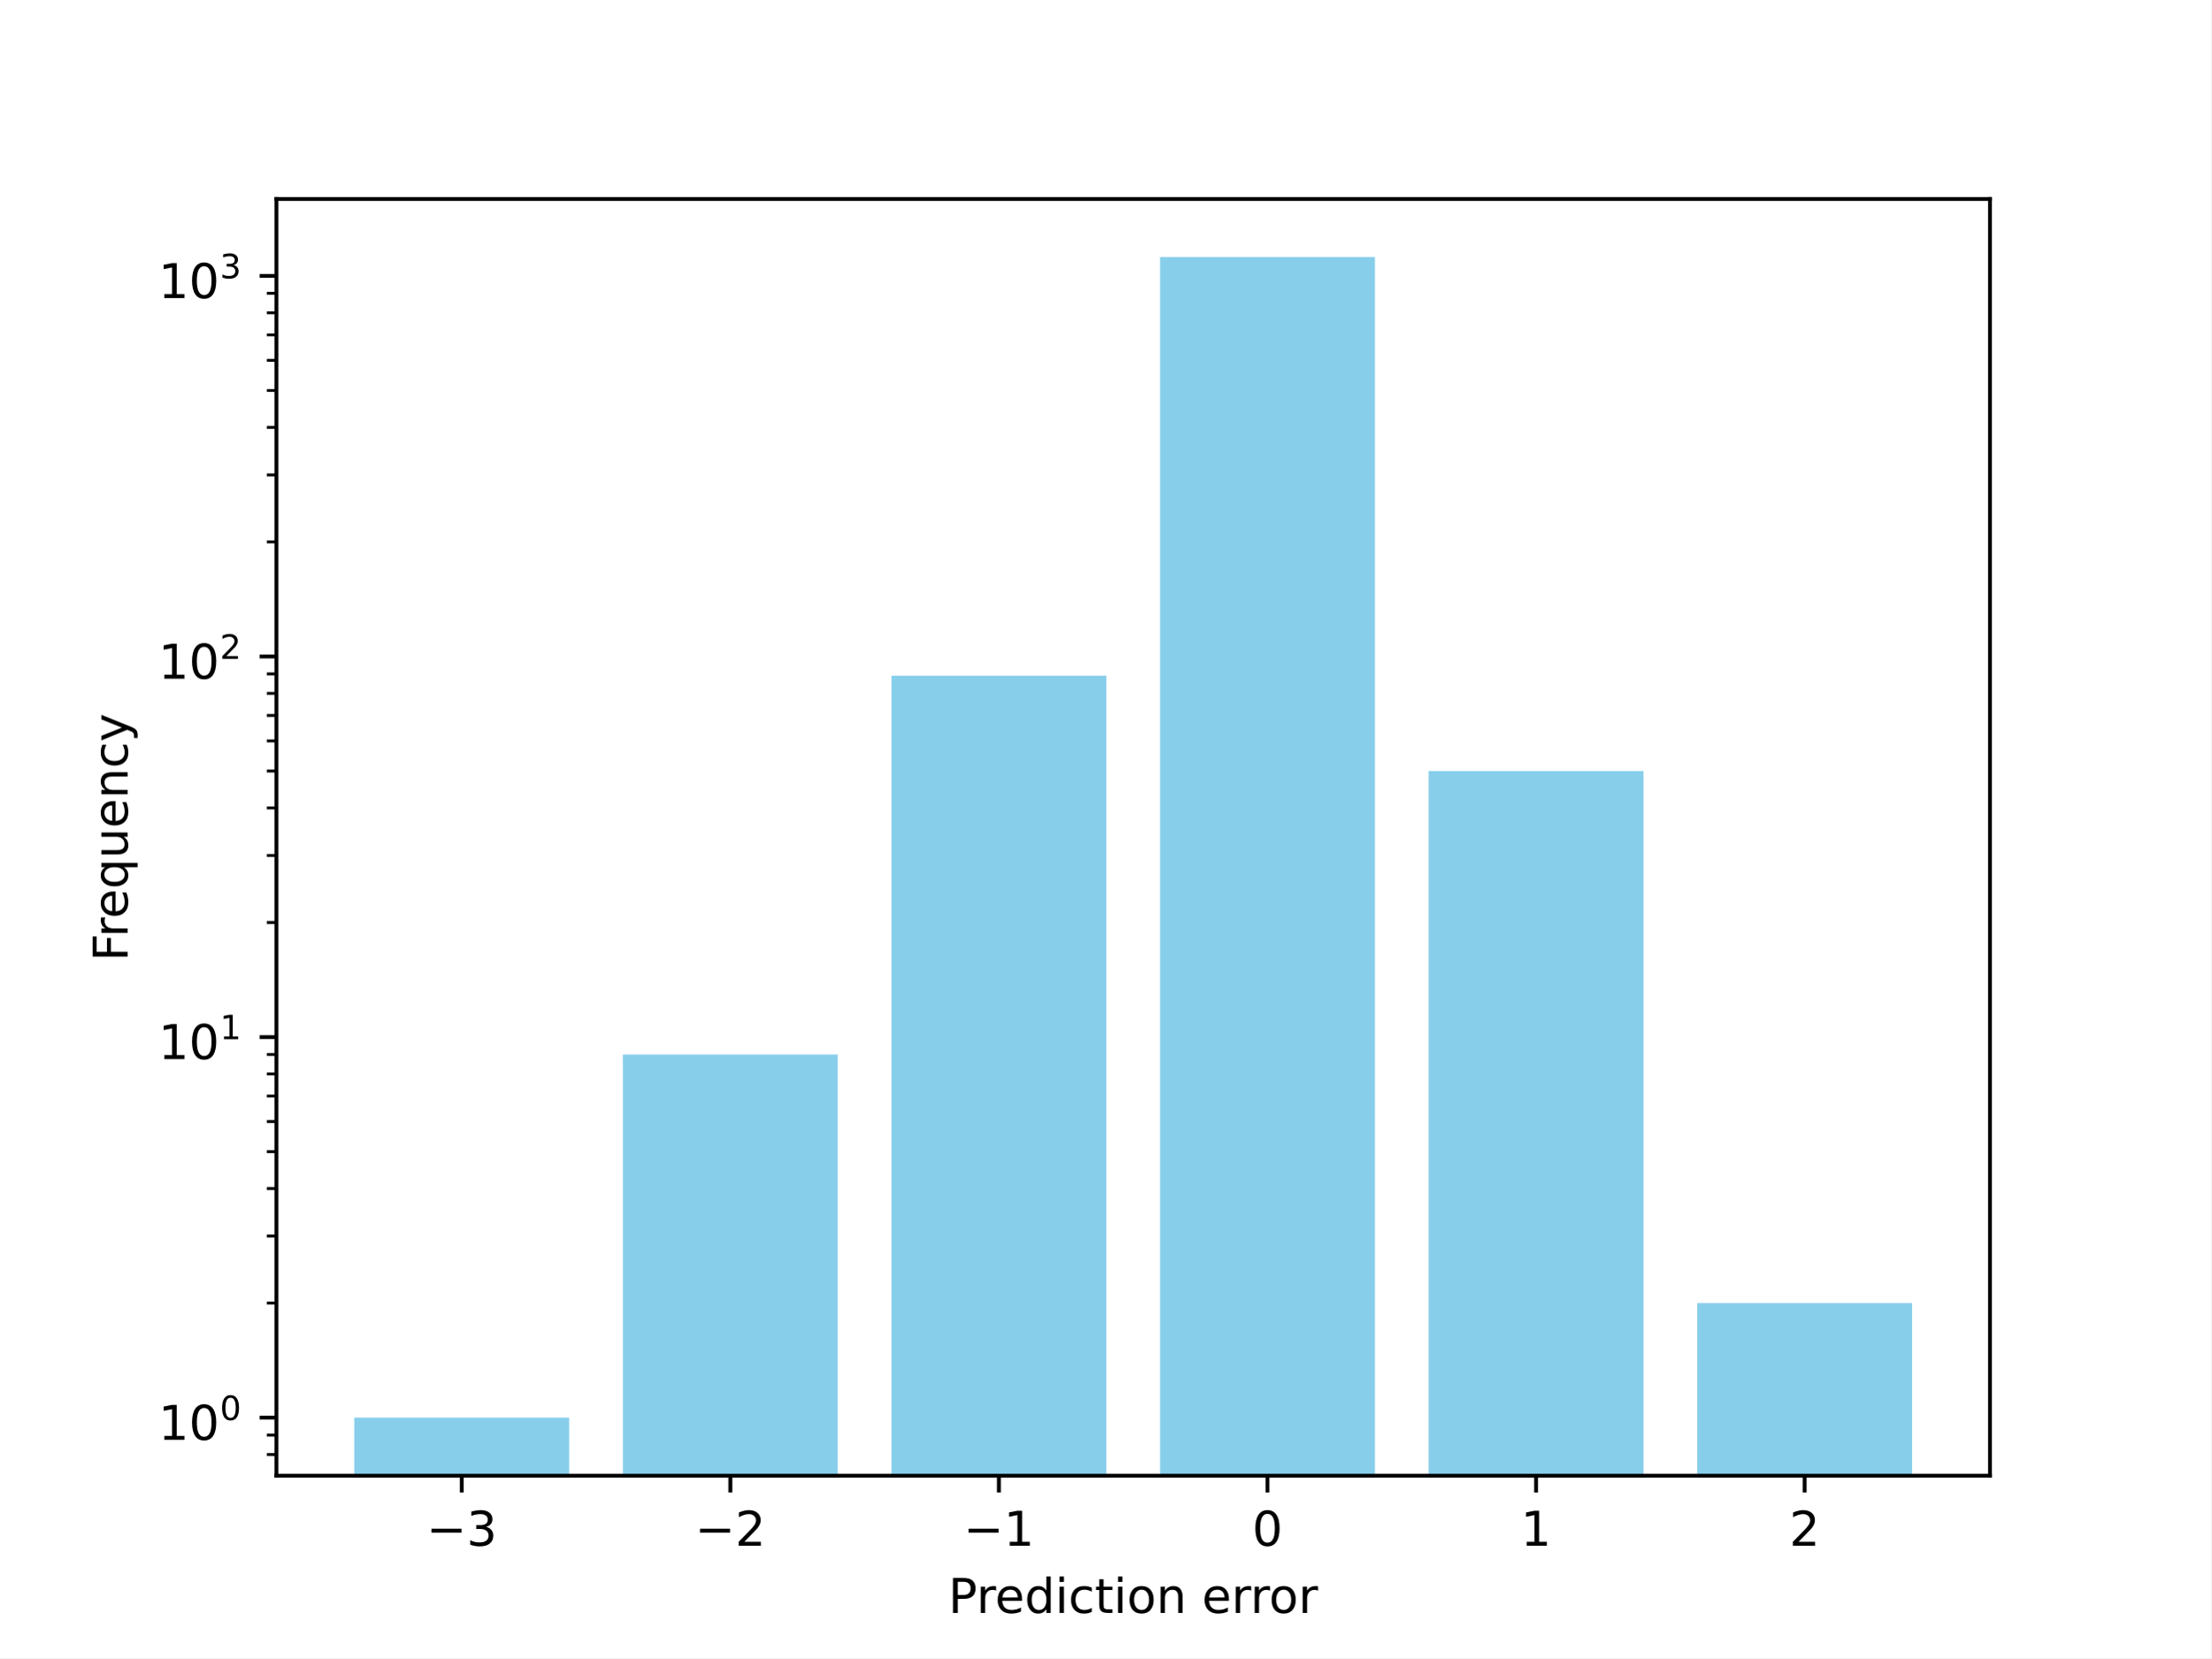
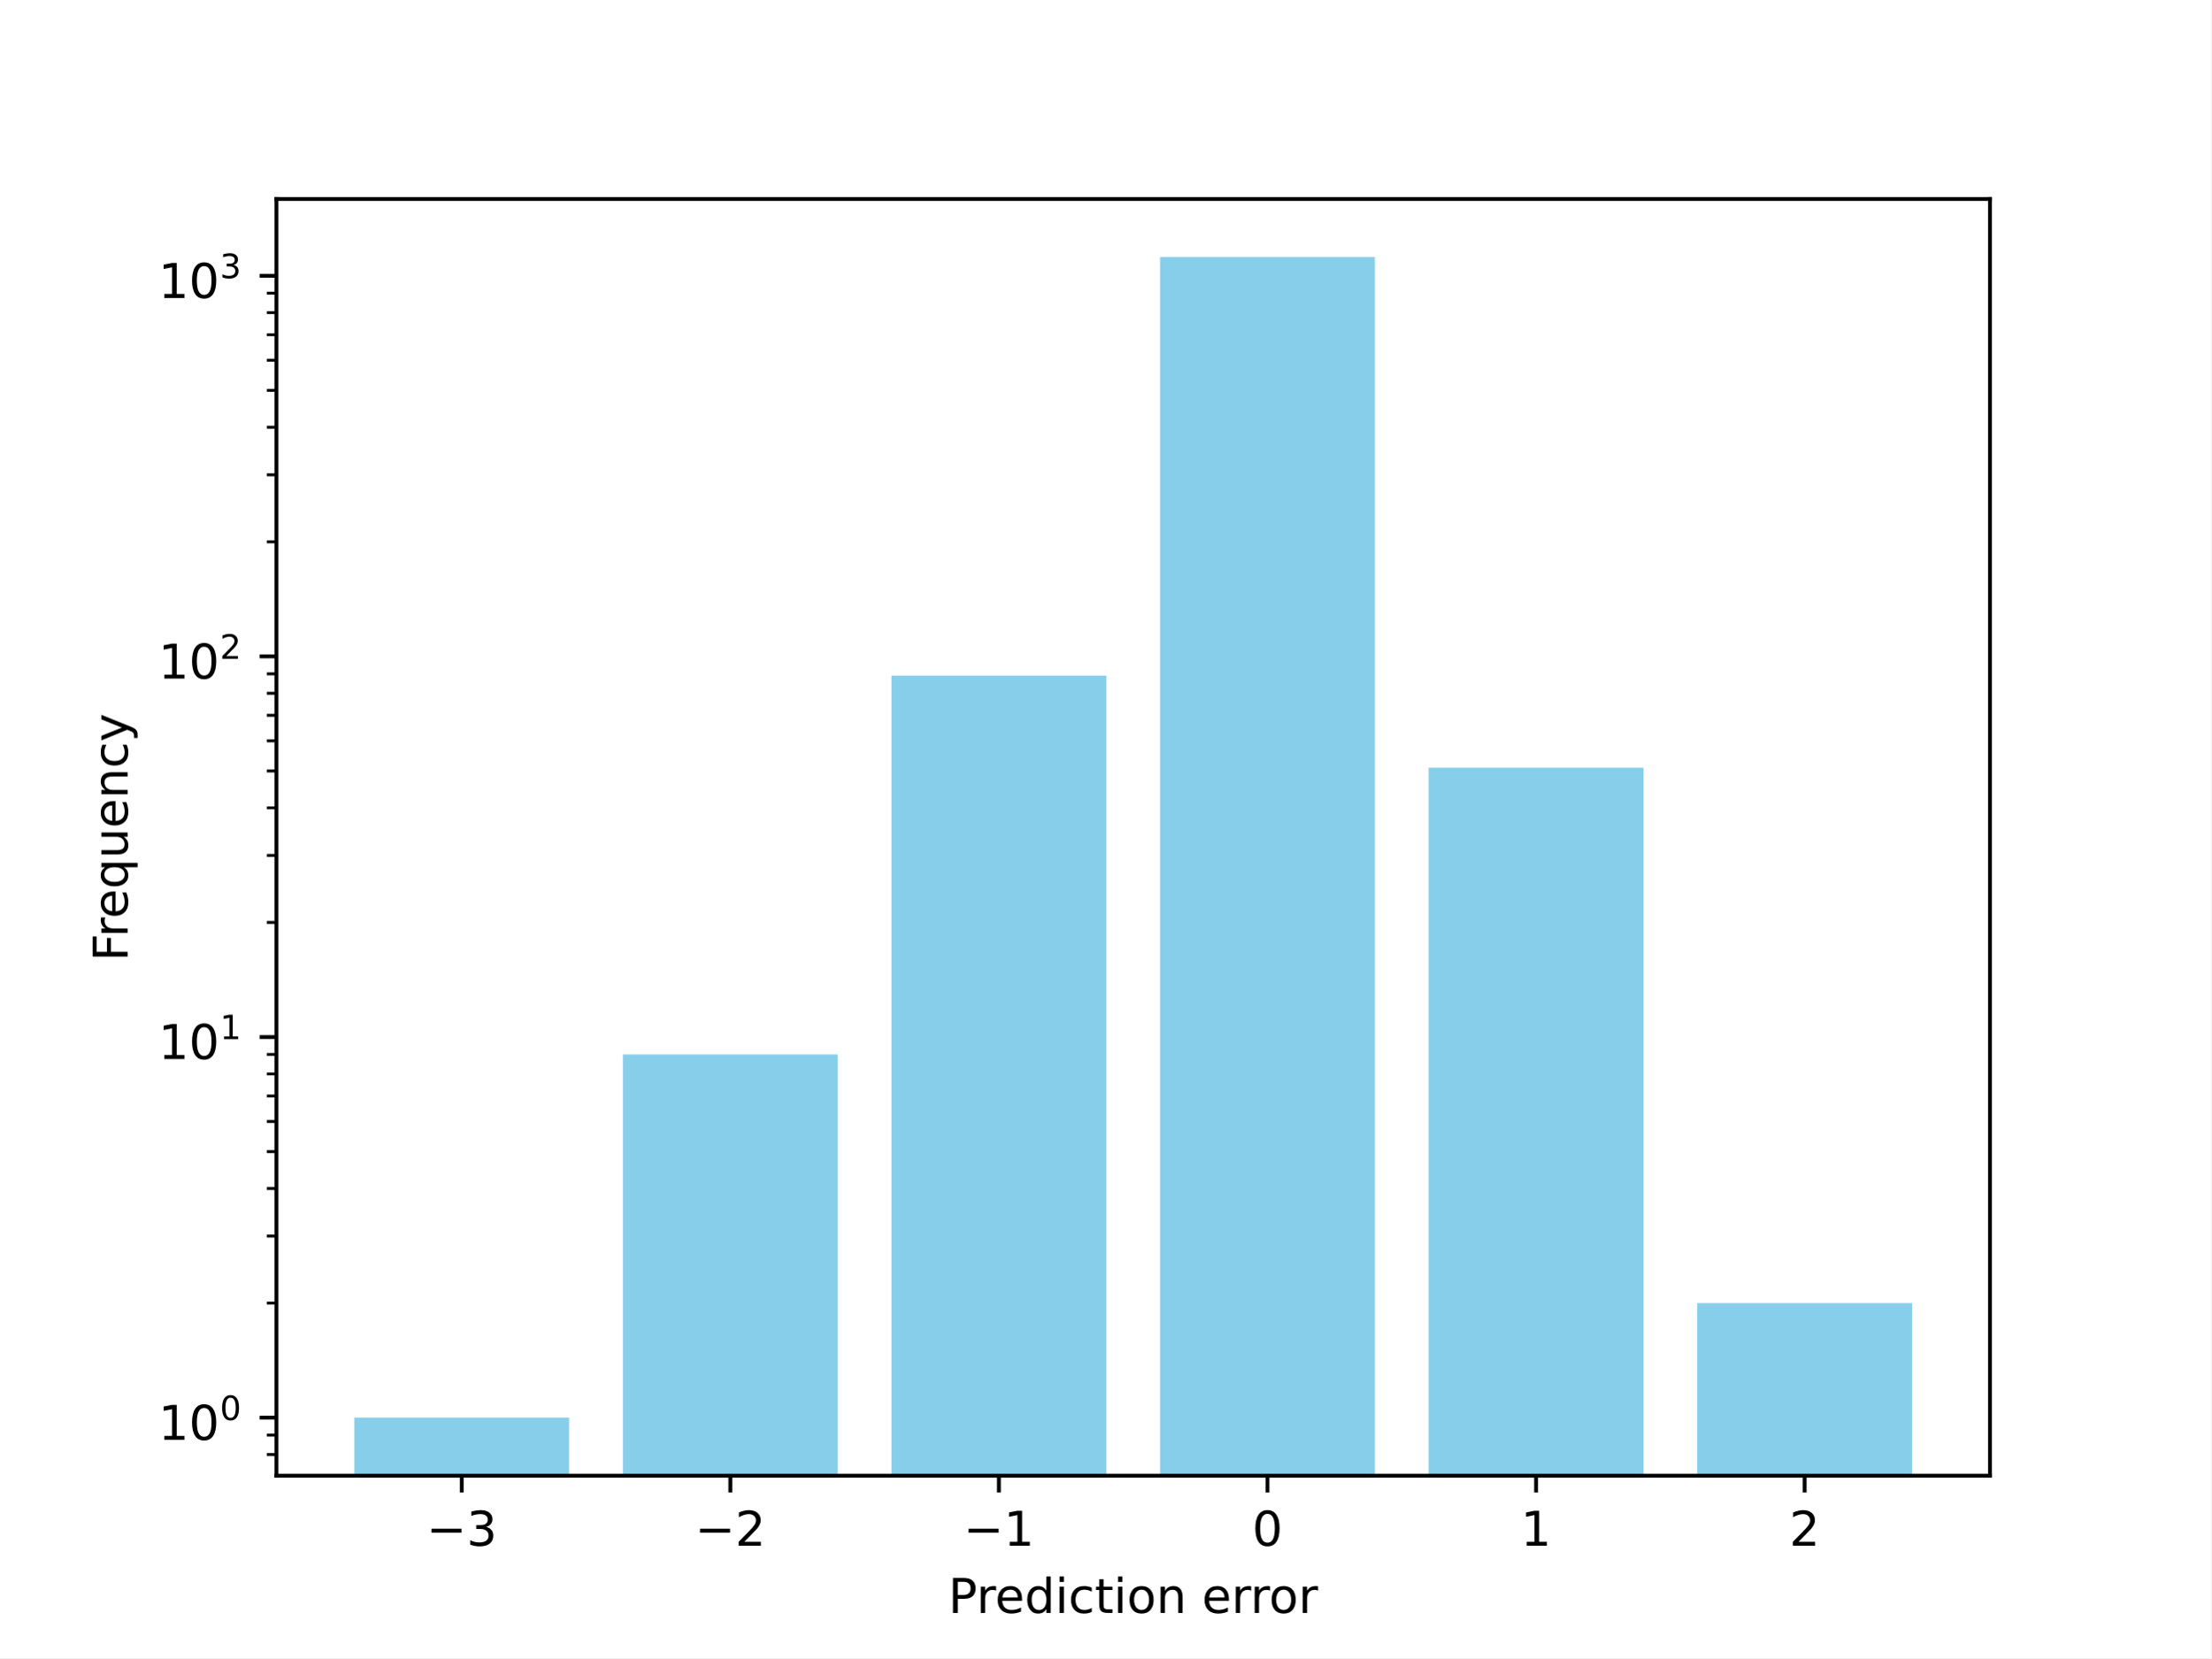
<svg xmlns="http://www.w3.org/2000/svg" xmlns:xlink="http://www.w3.org/1999/xlink" width="460.8pt" height="345.6pt" viewBox="0 0 460.8 345.6" version="1.1">
  <defs>
    <style type="text/css">*{stroke-linejoin: round; stroke-linecap: butt}</style>
  </defs>
  <g id="figure_1">
    <g id="patch_1">
      <path d="M 0 345.6  L 460.8 345.6  L 460.8 0  L 0 0  z " style="fill: #ffffff" />
    </g>
    <g id="axes_1">
      <g id="patch_2">
        <path d="M 57.6 307.584  L 414.72 307.584  L 414.72 41.472  L 57.6 41.472  z " style="fill: #ffffff" />
      </g>
      <g id="patch_3">
-         <path d="M 73.833 79623.779  L 118.613 79623.779  L 118.613 295.488  L 73.833 295.488  z " clip-path="url(#p75c43fcef5)" style="fill: #87ceeb" />
+         <path d="M 73.833 79633.862  L 118.613 79633.862  L 118.613 295.488  L 73.833 295.488  z " clip-path="url(#pc82171a20c)" style="fill: #87ceeb" />
      </g>
      <g id="patch_4">
-         <path d="M 129.808 79623.779  L 174.588 79623.779  L 174.588 219.79  L 129.808 219.79  z " clip-path="url(#p75c43fcef5)" style="fill: #87ceeb" />
+         <path d="M 129.808 79633.862  L 174.588 79633.862  L 174.588 219.78  L 129.808 219.78  z " clip-path="url(#pc82171a20c)" style="fill: #87ceeb" />
      </g>
      <g id="patch_5">
-         <path d="M 185.783 79623.779  L 230.563 79623.779  L 230.563 140.846  L 185.783 140.846  z " clip-path="url(#p75c43fcef5)" style="fill: #87ceeb" />
+         <path d="M 185.783 79633.862  L 230.563 79633.862  L 230.563 140.827  L 185.783 140.827  z " clip-path="url(#pc82171a20c)" style="fill: #87ceeb" />
      </g>
      <g id="patch_6">
-         <path d="M 241.757 79623.779  L 286.537 79623.779  L 286.537 53.568  L 241.757 53.568  z " clip-path="url(#p75c43fcef5)" style="fill: #87ceeb" />
+         <path d="M 241.757 79633.862  L 286.537 79633.862  L 286.537 53.568  L 241.757 53.568  z " clip-path="url(#pc82171a20c)" style="fill: #87ceeb" />
      </g>
      <g id="patch_7">
-         <path d="M 297.732 79623.779  L 342.512 79623.779  L 342.512 160.712  L 297.732 160.712  z " clip-path="url(#p75c43fcef5)" style="fill: #87ceeb" />
+         <path d="M 297.732 79633.862  L 342.512 79633.862  L 342.512 160.012  L 297.732 160.012  z " clip-path="url(#pc82171a20c)" style="fill: #87ceeb" />
      </g>
      <g id="patch_8">
-         <path d="M 353.707 79623.779  L 398.487 79623.779  L 398.487 271.608  L 353.707 271.608  z " clip-path="url(#p75c43fcef5)" style="fill: #87ceeb" />
+         <path d="M 353.707 79633.862  L 398.487 79633.862  L 398.487 271.605  L 353.707 271.605  z " clip-path="url(#pc82171a20c)" style="fill: #87ceeb" />
      </g>
      <g id="matplotlib.axis_1">
        <g id="xtick_1">
          <g id="line2d_1">
            <defs>
-               <path id="m8b812cd5fa" d="M 0 0  L 0 3.5  " style="stroke: #000000; stroke-width: 0.8" />
+               <path id="m0eee5be3a6" d="M 0 0  L 0 3.5  " style="stroke: #000000; stroke-width: 0.8" />
            </defs>
            <g>
-               <use xlink:href="#m8b812cd5fa" x="96.223" y="307.584" style="stroke: #000000; stroke-width: 0.8" />
+               <use xlink:href="#m0eee5be3a6" x="96.223" y="307.584" style="stroke: #000000; stroke-width: 0.8" />
            </g>
          </g>
          <g id="text_1">
            <g transform="translate(88.8516 322.1817) scale(0.1 -0.1)">
              <defs>
                <path id="DejaVuSans-c9c" d="M 678 2272  L 4684 2272  L 4684 1741  L 678 1741  L 678 2272  z " transform="scale(0.015625)" />
                <path id="DejaVuSans-16" d="M 2597 2516  Q 3050 2419 3304 2112  Q 3559 1806 3559 1356  Q 3559 666 3084 287  Q 2609 -91 1734 -91  Q 1441 -91 1130 -33  Q 819 25 488 141  L 488 750  Q 750 597 1062 519  Q 1375 441 1716 441  Q 2309 441 2620 675  Q 2931 909 2931 1356  Q 2931 1769 2642 2001  Q 2353 2234 1838 2234  L 1294 2234  L 1294 2753  L 1863 2753  Q 2328 2753 2575 2939  Q 2822 3125 2822 3475  Q 2822 3834 2567 4026  Q 2313 4219 1838 4219  Q 1578 4219 1281 4162  Q 984 4106 628 3988  L 628 4550  Q 988 4650 1302 4700  Q 1616 4750 1894 4750  Q 2613 4750 3031 4423  Q 3450 4097 3450 3541  Q 3450 3153 3228 2886  Q 3006 2619 2597 2516  z " transform="scale(0.015625)" />
              </defs>
              <use xlink:href="#DejaVuSans-c9c" />
              <use xlink:href="#DejaVuSans-16" transform="translate(83.79688 0)" />
            </g>
          </g>
        </g>
        <g id="xtick_2">
          <g id="line2d_2">
            <g>
-               <use xlink:href="#m8b812cd5fa" x="152.198" y="307.584" style="stroke: #000000; stroke-width: 0.8" />
+               <use xlink:href="#m0eee5be3a6" x="152.198" y="307.584" style="stroke: #000000; stroke-width: 0.8" />
            </g>
          </g>
          <g id="text_2">
            <g transform="translate(144.8265 322.1817) scale(0.1 -0.1)">
              <defs>
                <path id="DejaVuSans-15" d="M 1228 531  L 3431 531  L 3431 0  L 469 0  L 469 531  Q 828 903 1448 1529  Q 2069 2156 2228 2338  Q 2531 2678 2651 2914  Q 2772 3150 2772 3378  Q 2772 3750 2511 3984  Q 2250 4219 1831 4219  Q 1534 4219 1204 4116  Q 875 4013 500 3803  L 500 4441  Q 881 4594 1212 4672  Q 1544 4750 1819 4750  Q 2544 4750 2975 4387  Q 3406 4025 3406 3419  Q 3406 3131 3298 2873  Q 3191 2616 2906 2266  Q 2828 2175 2409 1742  Q 1991 1309 1228 531  z " transform="scale(0.015625)" />
              </defs>
              <use xlink:href="#DejaVuSans-c9c" />
              <use xlink:href="#DejaVuSans-15" transform="translate(83.79688 0)" />
            </g>
          </g>
        </g>
        <g id="xtick_3">
          <g id="line2d_3">
            <g>
-               <use xlink:href="#m8b812cd5fa" x="208.173" y="307.584" style="stroke: #000000; stroke-width: 0.8" />
+               <use xlink:href="#m0eee5be3a6" x="208.173" y="307.584" style="stroke: #000000; stroke-width: 0.8" />
            </g>
          </g>
          <g id="text_3">
            <g transform="translate(200.8014 322.1817) scale(0.1 -0.1)">
              <defs>
                <path id="DejaVuSans-14" d="M 794 531  L 1825 531  L 1825 4091  L 703 3866  L 703 4441  L 1819 4666  L 2450 4666  L 2450 531  L 3481 531  L 3481 0  L 794 0  L 794 531  z " transform="scale(0.015625)" />
              </defs>
              <use xlink:href="#DejaVuSans-c9c" />
              <use xlink:href="#DejaVuSans-14" transform="translate(83.79688 0)" />
            </g>
          </g>
        </g>
        <g id="xtick_4">
          <g id="line2d_4">
            <g>
-               <use xlink:href="#m8b812cd5fa" x="264.147" y="307.584" style="stroke: #000000; stroke-width: 0.8" />
+               <use xlink:href="#m0eee5be3a6" x="264.147" y="307.584" style="stroke: #000000; stroke-width: 0.8" />
            </g>
          </g>
          <g id="text_4">
            <g transform="translate(260.9662 322.1817) scale(0.1 -0.1)">
              <defs>
                <path id="DejaVuSans-13" d="M 2034 4250  Q 1547 4250 1301 3770  Q 1056 3291 1056 2328  Q 1056 1369 1301 889  Q 1547 409 2034 409  Q 2525 409 2770 889  Q 3016 1369 3016 2328  Q 3016 3291 2770 3770  Q 2525 4250 2034 4250  z M 2034 4750  Q 2819 4750 3233 4129  Q 3647 3509 3647 2328  Q 3647 1150 3233 529  Q 2819 -91 2034 -91  Q 1250 -91 836 529  Q 422 1150 422 2328  Q 422 3509 836 4129  Q 1250 4750 2034 4750  z " transform="scale(0.015625)" />
              </defs>
              <use xlink:href="#DejaVuSans-13" />
            </g>
          </g>
        </g>
        <g id="xtick_5">
          <g id="line2d_5">
            <g>
-               <use xlink:href="#m8b812cd5fa" x="320.122" y="307.584" style="stroke: #000000; stroke-width: 0.8" />
+               <use xlink:href="#m0eee5be3a6" x="320.122" y="307.584" style="stroke: #000000; stroke-width: 0.8" />
            </g>
          </g>
          <g id="text_5">
            <g transform="translate(316.9411 322.1817) scale(0.1 -0.1)">
              <use xlink:href="#DejaVuSans-14" />
            </g>
          </g>
        </g>
        <g id="xtick_6">
          <g id="line2d_6">
            <g>
-               <use xlink:href="#m8b812cd5fa" x="376.097" y="307.584" style="stroke: #000000; stroke-width: 0.8" />
+               <use xlink:href="#m0eee5be3a6" x="376.097" y="307.584" style="stroke: #000000; stroke-width: 0.8" />
            </g>
          </g>
          <g id="text_6">
            <g transform="translate(372.9161 322.1817) scale(0.1 -0.1)">
              <use xlink:href="#DejaVuSans-15" />
            </g>
          </g>
        </g>
        <g id="text_7">
          <g transform="translate(197.6272 336.1824) scale(0.1 -0.1)">
            <defs>
              <path id="DejaVuSans-33" d="M 1259 4147  L 1259 2394  L 2053 2394  Q 2494 2394 2734 2622  Q 2975 2850 2975 3272  Q 2975 3691 2734 3919  Q 2494 4147 2053 4147  L 1259 4147  z M 628 4666  L 2053 4666  Q 2838 4666 3239 4311  Q 3641 3956 3641 3272  Q 3641 2581 3239 2228  Q 2838 1875 2053 1875  L 1259 1875  L 1259 0  L 628 0  L 628 4666  z " transform="scale(0.015625)" />
              <path id="DejaVuSans-55" d="M 2631 2963  Q 2534 3019 2420 3045  Q 2306 3072 2169 3072  Q 1681 3072 1420 2755  Q 1159 2438 1159 1844  L 1159 0  L 581 0  L 581 3500  L 1159 3500  L 1159 2956  Q 1341 3275 1631 3429  Q 1922 3584 2338 3584  Q 2397 3584 2469 3576  Q 2541 3569 2628 3553  L 2631 2963  z " transform="scale(0.015625)" />
              <path id="DejaVuSans-48" d="M 3597 1894  L 3597 1613  L 953 1613  Q 991 1019 1311 708  Q 1631 397 2203 397  Q 2534 397 2845 478  Q 3156 559 3463 722  L 3463 178  Q 3153 47 2828 -22  Q 2503 -91 2169 -91  Q 1331 -91 842 396  Q 353 884 353 1716  Q 353 2575 817 3079  Q 1281 3584 2069 3584  Q 2775 3584 3186 3129  Q 3597 2675 3597 1894  z M 3022 2063  Q 3016 2534 2758 2815  Q 2500 3097 2075 3097  Q 1594 3097 1305 2825  Q 1016 2553 972 2059  L 3022 2063  z " transform="scale(0.015625)" />
              <path id="DejaVuSans-47" d="M 2906 2969  L 2906 4863  L 3481 4863  L 3481 0  L 2906 0  L 2906 525  Q 2725 213 2448 61  Q 2172 -91 1784 -91  Q 1150 -91 751 415  Q 353 922 353 1747  Q 353 2572 751 3078  Q 1150 3584 1784 3584  Q 2172 3584 2448 3432  Q 2725 3281 2906 2969  z M 947 1747  Q 947 1113 1208 752  Q 1469 391 1925 391  Q 2381 391 2643 752  Q 2906 1113 2906 1747  Q 2906 2381 2643 2742  Q 2381 3103 1925 3103  Q 1469 3103 1208 2742  Q 947 2381 947 1747  z " transform="scale(0.015625)" />
              <path id="DejaVuSans-4c" d="M 603 3500  L 1178 3500  L 1178 0  L 603 0  L 603 3500  z M 603 4863  L 1178 4863  L 1178 4134  L 603 4134  L 603 4863  z " transform="scale(0.015625)" />
              <path id="DejaVuSans-46" d="M 3122 3366  L 3122 2828  Q 2878 2963 2633 3030  Q 2388 3097 2138 3097  Q 1578 3097 1268 2742  Q 959 2388 959 1747  Q 959 1106 1268 751  Q 1578 397 2138 397  Q 2388 397 2633 464  Q 2878 531 3122 666  L 3122 134  Q 2881 22 2623 -34  Q 2366 -91 2075 -91  Q 1284 -91 818 406  Q 353 903 353 1747  Q 353 2603 823 3093  Q 1294 3584 2113 3584  Q 2378 3584 2631 3529  Q 2884 3475 3122 3366  z " transform="scale(0.015625)" />
              <path id="DejaVuSans-57" d="M 1172 4494  L 1172 3500  L 2356 3500  L 2356 3053  L 1172 3053  L 1172 1153  Q 1172 725 1289 603  Q 1406 481 1766 481  L 2356 481  L 2356 0  L 1766 0  Q 1100 0 847 248  Q 594 497 594 1153  L 594 3053  L 172 3053  L 172 3500  L 594 3500  L 594 4494  L 1172 4494  z " transform="scale(0.015625)" />
              <path id="DejaVuSans-52" d="M 1959 3097  Q 1497 3097 1228 2736  Q 959 2375 959 1747  Q 959 1119 1226 758  Q 1494 397 1959 397  Q 2419 397 2687 759  Q 2956 1122 2956 1747  Q 2956 2369 2687 2733  Q 2419 3097 1959 3097  z M 1959 3584  Q 2709 3584 3137 3096  Q 3566 2609 3566 1747  Q 3566 888 3137 398  Q 2709 -91 1959 -91  Q 1206 -91 779 398  Q 353 888 353 1747  Q 353 2609 779 3096  Q 1206 3584 1959 3584  z " transform="scale(0.015625)" />
              <path id="DejaVuSans-51" d="M 3513 2113  L 3513 0  L 2938 0  L 2938 2094  Q 2938 2591 2744 2837  Q 2550 3084 2163 3084  Q 1697 3084 1428 2787  Q 1159 2491 1159 1978  L 1159 0  L 581 0  L 581 3500  L 1159 3500  L 1159 2956  Q 1366 3272 1645 3428  Q 1925 3584 2291 3584  Q 2894 3584 3203 3211  Q 3513 2838 3513 2113  z " transform="scale(0.015625)" />
              <path id="DejaVuSans-3" transform="scale(0.015625)" />
            </defs>
            <use xlink:href="#DejaVuSans-33" />
            <use xlink:href="#DejaVuSans-55" transform="translate(58.54688 0)" />
            <use xlink:href="#DejaVuSans-48" transform="translate(97.45312 0)" />
            <use xlink:href="#DejaVuSans-47" transform="translate(158.9844 0)" />
            <use xlink:href="#DejaVuSans-4c" transform="translate(222.4688 0)" />
            <use xlink:href="#DejaVuSans-46" transform="translate(250.25 0)" />
            <use xlink:href="#DejaVuSans-57" transform="translate(305.2344 0)" />
            <use xlink:href="#DejaVuSans-4c" transform="translate(344.4375 0)" />
            <use xlink:href="#DejaVuSans-52" transform="translate(372.2188 0)" />
            <use xlink:href="#DejaVuSans-51" transform="translate(433.4062 0)" />
            <use xlink:href="#DejaVuSans-3" transform="translate(496.7812 0)" />
            <use xlink:href="#DejaVuSans-48" transform="translate(528.5625 0)" />
            <use xlink:href="#DejaVuSans-55" transform="translate(590.0938 0)" />
            <use xlink:href="#DejaVuSans-55" transform="translate(629.4531 0)" />
            <use xlink:href="#DejaVuSans-52" transform="translate(668.3594 0)" />
            <use xlink:href="#DejaVuSans-55" transform="translate(729.5469 0)" />
          </g>
        </g>
      </g>
      <g id="matplotlib.axis_2">
        <g id="ytick_1">
          <g id="line2d_7">
            <defs>
-               <path id="mb52790e65e" d="M 0 0  L -3.5 0  " style="stroke: #000000; stroke-width: 0.8" />
+               <path id="m070847cf9d" d="M 0 0  L -3.5 0  " style="stroke: #000000; stroke-width: 0.8" />
            </defs>
            <g>
-               <use xlink:href="#mb52790e65e" x="57.6" y="295.488" style="stroke: #000000; stroke-width: 0.8" />
+               <use xlink:href="#m070847cf9d" x="57.6" y="295.488" style="stroke: #000000; stroke-width: 0.8" />
            </g>
          </g>
          <g id="text_8">
            <g transform="translate(33 300.188) scale(0.1 -0.1)">
              <use xlink:href="#DejaVuSans-14" transform="translate(0 0.746875)" />
              <use xlink:href="#DejaVuSans-13" transform="translate(63.62305 0.746875)" />
              <use xlink:href="#DejaVuSans-13" transform="translate(128.2031 42.04688) scale(0.7)" />
            </g>
          </g>
        </g>
        <g id="ytick_2">
          <g id="line2d_8">
            <g>
-               <use xlink:href="#mb52790e65e" x="57.6" y="216.16" style="stroke: #000000; stroke-width: 0.8" />
+               <use xlink:href="#m070847cf9d" x="57.6" y="216.15" style="stroke: #000000; stroke-width: 0.8" />
            </g>
          </g>
          <g id="text_9">
-             <g transform="translate(33 220.8097) scale(0.1 -0.1)">
+             <g transform="translate(33 220.7996) scale(0.1 -0.1)">
              <use xlink:href="#DejaVuSans-14" transform="translate(0 0.665625)" />
              <use xlink:href="#DejaVuSans-13" transform="translate(63.62305 0.665625)" />
              <use xlink:href="#DejaVuSans-14" transform="translate(128.2031 41.96563) scale(0.7)" />
            </g>
          </g>
        </g>
        <g id="ytick_3">
          <g id="line2d_9">
            <g>
-               <use xlink:href="#mb52790e65e" x="57.6" y="136.831" style="stroke: #000000; stroke-width: 0.8" />
+               <use xlink:href="#m070847cf9d" x="57.6" y="136.811" style="stroke: #000000; stroke-width: 0.8" />
            </g>
          </g>
          <g id="text_10">
-             <g transform="translate(33 141.5314) scale(0.1 -0.1)">
+             <g transform="translate(33 141.5113) scale(0.1 -0.1)">
              <use xlink:href="#DejaVuSans-14" transform="translate(0 0.746875)" />
              <use xlink:href="#DejaVuSans-13" transform="translate(63.62305 0.746875)" />
              <use xlink:href="#DejaVuSans-15" transform="translate(128.2031 42.04688) scale(0.7)" />
            </g>
          </g>
        </g>
        <g id="ytick_4">
          <g id="line2d_10">
            <g>
-               <use xlink:href="#mb52790e65e" x="57.6" y="57.503" style="stroke: #000000; stroke-width: 0.8" />
+               <use xlink:href="#m070847cf9d" x="57.6" y="57.473" style="stroke: #000000; stroke-width: 0.8" />
            </g>
          </g>
          <g id="text_11">
-             <g transform="translate(33 62.20313) scale(0.1 -0.1)">
+             <g transform="translate(33 62.17288) scale(0.1 -0.1)">
              <use xlink:href="#DejaVuSans-14" transform="translate(0 0.746875)" />
              <use xlink:href="#DejaVuSans-13" transform="translate(63.62305 0.746875)" />
              <use xlink:href="#DejaVuSans-16" transform="translate(128.2031 42.04688) scale(0.7)" />
            </g>
          </g>
        </g>
        <g id="ytick_5">
          <g id="line2d_11">
            <defs>
-               <path id="m4979bd42a3" d="M 0 0  L -2 0  " style="stroke: #000000; stroke-width: 0.6" />
+               <path id="mcac8a98ef8" d="M 0 0  L -2 0  " style="stroke: #000000; stroke-width: 0.6" />
            </defs>
            <g>
-               <use xlink:href="#m4979bd42a3" x="57.6" y="303.176" style="stroke: #000000; stroke-width: 0.6" />
+               <use xlink:href="#mcac8a98ef8" x="57.6" y="303.177" style="stroke: #000000; stroke-width: 0.6" />
            </g>
          </g>
        </g>
        <g id="ytick_6">
          <g id="line2d_12">
            <g>
-               <use xlink:href="#m4979bd42a3" x="57.6" y="299.118" style="stroke: #000000; stroke-width: 0.6" />
+               <use xlink:href="#mcac8a98ef8" x="57.6" y="299.118" style="stroke: #000000; stroke-width: 0.6" />
            </g>
          </g>
        </g>
        <g id="ytick_7">
          <g id="line2d_13">
            <g>
-               <use xlink:href="#m4979bd42a3" x="57.6" y="271.608" style="stroke: #000000; stroke-width: 0.6" />
+               <use xlink:href="#mcac8a98ef8" x="57.6" y="271.605" style="stroke: #000000; stroke-width: 0.6" />
            </g>
          </g>
        </g>
        <g id="ytick_8">
          <g id="line2d_14">
            <g>
-               <use xlink:href="#m4979bd42a3" x="57.6" y="257.639" style="stroke: #000000; stroke-width: 0.6" />
+               <use xlink:href="#mcac8a98ef8" x="57.6" y="257.634" style="stroke: #000000; stroke-width: 0.6" />
            </g>
          </g>
        </g>
        <g id="ytick_9">
          <g id="line2d_15">
            <g>
-               <use xlink:href="#m4979bd42a3" x="57.6" y="247.728" style="stroke: #000000; stroke-width: 0.6" />
+               <use xlink:href="#mcac8a98ef8" x="57.6" y="247.722" style="stroke: #000000; stroke-width: 0.6" />
            </g>
          </g>
        </g>
        <g id="ytick_10">
          <g id="line2d_16">
            <g>
-               <use xlink:href="#m4979bd42a3" x="57.6" y="240.04" style="stroke: #000000; stroke-width: 0.6" />
+               <use xlink:href="#mcac8a98ef8" x="57.6" y="240.033" style="stroke: #000000; stroke-width: 0.6" />
            </g>
          </g>
        </g>
        <g id="ytick_11">
          <g id="line2d_17">
            <g>
-               <use xlink:href="#m4979bd42a3" x="57.6" y="233.759" style="stroke: #000000; stroke-width: 0.6" />
+               <use xlink:href="#mcac8a98ef8" x="57.6" y="233.751" style="stroke: #000000; stroke-width: 0.6" />
            </g>
          </g>
        </g>
        <g id="ytick_12">
          <g id="line2d_18">
            <g>
-               <use xlink:href="#m4979bd42a3" x="57.6" y="228.448" style="stroke: #000000; stroke-width: 0.6" />
+               <use xlink:href="#mcac8a98ef8" x="57.6" y="228.439" style="stroke: #000000; stroke-width: 0.6" />
            </g>
          </g>
        </g>
        <g id="ytick_13">
          <g id="line2d_19">
            <g>
-               <use xlink:href="#m4979bd42a3" x="57.6" y="223.847" style="stroke: #000000; stroke-width: 0.6" />
+               <use xlink:href="#mcac8a98ef8" x="57.6" y="223.838" style="stroke: #000000; stroke-width: 0.6" />
            </g>
          </g>
        </g>
        <g id="ytick_14">
          <g id="line2d_20">
            <g>
-               <use xlink:href="#m4979bd42a3" x="57.6" y="219.79" style="stroke: #000000; stroke-width: 0.6" />
+               <use xlink:href="#mcac8a98ef8" x="57.6" y="219.78" style="stroke: #000000; stroke-width: 0.6" />
            </g>
          </g>
        </g>
        <g id="ytick_15">
          <g id="line2d_21">
            <g>
-               <use xlink:href="#m4979bd42a3" x="57.6" y="192.28" style="stroke: #000000; stroke-width: 0.6" />
+               <use xlink:href="#mcac8a98ef8" x="57.6" y="192.266" style="stroke: #000000; stroke-width: 0.6" />
            </g>
          </g>
        </g>
        <g id="ytick_16">
          <g id="line2d_22">
            <g>
-               <use xlink:href="#m4979bd42a3" x="57.6" y="178.31" style="stroke: #000000; stroke-width: 0.6" />
+               <use xlink:href="#mcac8a98ef8" x="57.6" y="178.296" style="stroke: #000000; stroke-width: 0.6" />
            </g>
          </g>
        </g>
        <g id="ytick_17">
          <g id="line2d_23">
            <g>
-               <use xlink:href="#m4979bd42a3" x="57.6" y="168.399" style="stroke: #000000; stroke-width: 0.6" />
+               <use xlink:href="#mcac8a98ef8" x="57.6" y="168.383" style="stroke: #000000; stroke-width: 0.6" />
            </g>
          </g>
        </g>
        <g id="ytick_18">
          <g id="line2d_24">
            <g>
-               <use xlink:href="#m4979bd42a3" x="57.6" y="160.712" style="stroke: #000000; stroke-width: 0.6" />
+               <use xlink:href="#mcac8a98ef8" x="57.6" y="160.694" style="stroke: #000000; stroke-width: 0.6" />
            </g>
          </g>
        </g>
        <g id="ytick_19">
          <g id="line2d_25">
            <g>
-               <use xlink:href="#m4979bd42a3" x="57.6" y="154.43" style="stroke: #000000; stroke-width: 0.6" />
+               <use xlink:href="#mcac8a98ef8" x="57.6" y="154.412" style="stroke: #000000; stroke-width: 0.6" />
            </g>
          </g>
        </g>
        <g id="ytick_20">
          <g id="line2d_26">
            <g>
-               <use xlink:href="#m4979bd42a3" x="57.6" y="149.12" style="stroke: #000000; stroke-width: 0.6" />
+               <use xlink:href="#mcac8a98ef8" x="57.6" y="149.101" style="stroke: #000000; stroke-width: 0.6" />
            </g>
          </g>
        </g>
        <g id="ytick_21">
          <g id="line2d_27">
            <g>
-               <use xlink:href="#m4979bd42a3" x="57.6" y="144.519" style="stroke: #000000; stroke-width: 0.6" />
+               <use xlink:href="#mcac8a98ef8" x="57.6" y="144.5" style="stroke: #000000; stroke-width: 0.6" />
            </g>
          </g>
        </g>
        <g id="ytick_22">
          <g id="line2d_28">
            <g>
-               <use xlink:href="#m4979bd42a3" x="57.6" y="140.461" style="stroke: #000000; stroke-width: 0.6" />
+               <use xlink:href="#mcac8a98ef8" x="57.6" y="140.442" style="stroke: #000000; stroke-width: 0.6" />
            </g>
          </g>
        </g>
        <g id="ytick_23">
          <g id="line2d_29">
            <g>
-               <use xlink:href="#m4979bd42a3" x="57.6" y="112.951" style="stroke: #000000; stroke-width: 0.6" />
+               <use xlink:href="#mcac8a98ef8" x="57.6" y="112.928" style="stroke: #000000; stroke-width: 0.6" />
            </g>
          </g>
        </g>
        <g id="ytick_24">
          <g id="line2d_30">
            <g>
-               <use xlink:href="#m4979bd42a3" x="57.6" y="98.982" style="stroke: #000000; stroke-width: 0.6" />
+               <use xlink:href="#mcac8a98ef8" x="57.6" y="98.957" style="stroke: #000000; stroke-width: 0.6" />
            </g>
          </g>
        </g>
        <g id="ytick_25">
          <g id="line2d_31">
            <g>
-               <use xlink:href="#m4979bd42a3" x="57.6" y="89.071" style="stroke: #000000; stroke-width: 0.6" />
+               <use xlink:href="#mcac8a98ef8" x="57.6" y="89.045" style="stroke: #000000; stroke-width: 0.6" />
            </g>
          </g>
        </g>
        <g id="ytick_26">
          <g id="line2d_32">
            <g>
-               <use xlink:href="#m4979bd42a3" x="57.6" y="81.383" style="stroke: #000000; stroke-width: 0.6" />
+               <use xlink:href="#mcac8a98ef8" x="57.6" y="81.356" style="stroke: #000000; stroke-width: 0.6" />
            </g>
          </g>
        </g>
        <g id="ytick_27">
          <g id="line2d_33">
            <g>
-               <use xlink:href="#m4979bd42a3" x="57.6" y="75.102" style="stroke: #000000; stroke-width: 0.6" />
+               <use xlink:href="#mcac8a98ef8" x="57.6" y="75.074" style="stroke: #000000; stroke-width: 0.6" />
            </g>
          </g>
        </g>
        <g id="ytick_28">
          <g id="line2d_34">
            <g>
-               <use xlink:href="#m4979bd42a3" x="57.6" y="69.791" style="stroke: #000000; stroke-width: 0.6" />
+               <use xlink:href="#mcac8a98ef8" x="57.6" y="69.763" style="stroke: #000000; stroke-width: 0.6" />
            </g>
          </g>
        </g>
        <g id="ytick_29">
          <g id="line2d_35">
            <g>
-               <use xlink:href="#m4979bd42a3" x="57.6" y="65.191" style="stroke: #000000; stroke-width: 0.6" />
+               <use xlink:href="#mcac8a98ef8" x="57.6" y="65.162" style="stroke: #000000; stroke-width: 0.6" />
            </g>
          </g>
        </g>
        <g id="ytick_30">
          <g id="line2d_36">
            <g>
-               <use xlink:href="#m4979bd42a3" x="57.6" y="61.133" style="stroke: #000000; stroke-width: 0.6" />
+               <use xlink:href="#mcac8a98ef8" x="57.6" y="61.103" style="stroke: #000000; stroke-width: 0.6" />
            </g>
          </g>
        </g>
        <g id="text_12">
          <g transform="translate(26.59766 200.3585) rotate(-90) scale(0.1 -0.1)">
            <defs>
              <path id="DejaVuSans-29" d="M 628 4666  L 3309 4666  L 3309 4134  L 1259 4134  L 1259 2759  L 3109 2759  L 3109 2228  L 1259 2228  L 1259 0  L 628 0  L 628 4666  z " transform="scale(0.015625)" />
              <path id="DejaVuSans-54" d="M 947 1747  Q 947 1113 1208 752  Q 1469 391 1925 391  Q 2381 391 2643 752  Q 2906 1113 2906 1747  Q 2906 2381 2643 2742  Q 2381 3103 1925 3103  Q 1469 3103 1208 2742  Q 947 2381 947 1747  z M 2906 525  Q 2725 213 2448 61  Q 2172 -91 1784 -91  Q 1150 -91 751 415  Q 353 922 353 1747  Q 353 2572 751 3078  Q 1150 3584 1784 3584  Q 2172 3584 2448 3432  Q 2725 3281 2906 2969  L 2906 3500  L 3481 3500  L 3481 -1331  L 2906 -1331  L 2906 525  z " transform="scale(0.015625)" />
              <path id="DejaVuSans-58" d="M 544 1381  L 544 3500  L 1119 3500  L 1119 1403  Q 1119 906 1312 657  Q 1506 409 1894 409  Q 2359 409 2629 706  Q 2900 1003 2900 1516  L 2900 3500  L 3475 3500  L 3475 0  L 2900 0  L 2900 538  Q 2691 219 2414 64  Q 2138 -91 1772 -91  Q 1169 -91 856 284  Q 544 659 544 1381  z M 1991 3584  L 1991 3584  z " transform="scale(0.015625)" />
              <path id="DejaVuSans-5c" d="M 2059 -325  Q 1816 -950 1584 -1140  Q 1353 -1331 966 -1331  L 506 -1331  L 506 -850  L 844 -850  Q 1081 -850 1212 -737  Q 1344 -625 1503 -206  L 1606 56  L 191 3500  L 800 3500  L 1894 763  L 2988 3500  L 3597 3500  L 2059 -325  z " transform="scale(0.015625)" />
            </defs>
            <use xlink:href="#DejaVuSans-29" />
            <use xlink:href="#DejaVuSans-55" transform="translate(50.23438 0)" />
            <use xlink:href="#DejaVuSans-48" transform="translate(89.14062 0)" />
            <use xlink:href="#DejaVuSans-54" transform="translate(150.6719 0)" />
            <use xlink:href="#DejaVuSans-58" transform="translate(214.1562 0)" />
            <use xlink:href="#DejaVuSans-48" transform="translate(277.5312 0)" />
            <use xlink:href="#DejaVuSans-51" transform="translate(339.0625 0)" />
            <use xlink:href="#DejaVuSans-46" transform="translate(402.4375 0)" />
            <use xlink:href="#DejaVuSans-5c" transform="translate(457.4219 0)" />
          </g>
        </g>
      </g>
      <g id="patch_9">
        <path d="M 57.6 307.584  L 57.6 41.472  " style="fill: none; stroke: #000000; stroke-width: 0.8; stroke-linejoin: miter; stroke-linecap: square" />
      </g>
      <g id="patch_10">
        <path d="M 414.72 307.584  L 414.72 41.472  " style="fill: none; stroke: #000000; stroke-width: 0.8; stroke-linejoin: miter; stroke-linecap: square" />
      </g>
      <g id="patch_11">
        <path d="M 57.6 307.584  L 414.72 307.584  " style="fill: none; stroke: #000000; stroke-width: 0.8; stroke-linejoin: miter; stroke-linecap: square" />
      </g>
      <g id="patch_12">
        <path d="M 57.6 41.472  L 414.72 41.472  " style="fill: none; stroke: #000000; stroke-width: 0.8; stroke-linejoin: miter; stroke-linecap: square" />
      </g>
    </g>
  </g>
  <defs>
-     <clipPath id="p75c43fcef5">
+     <clipPath id="pc82171a20c">
      <rect x="57.6" y="41.472" width="357.12" height="266.112" />
    </clipPath>
  </defs>
</svg>
